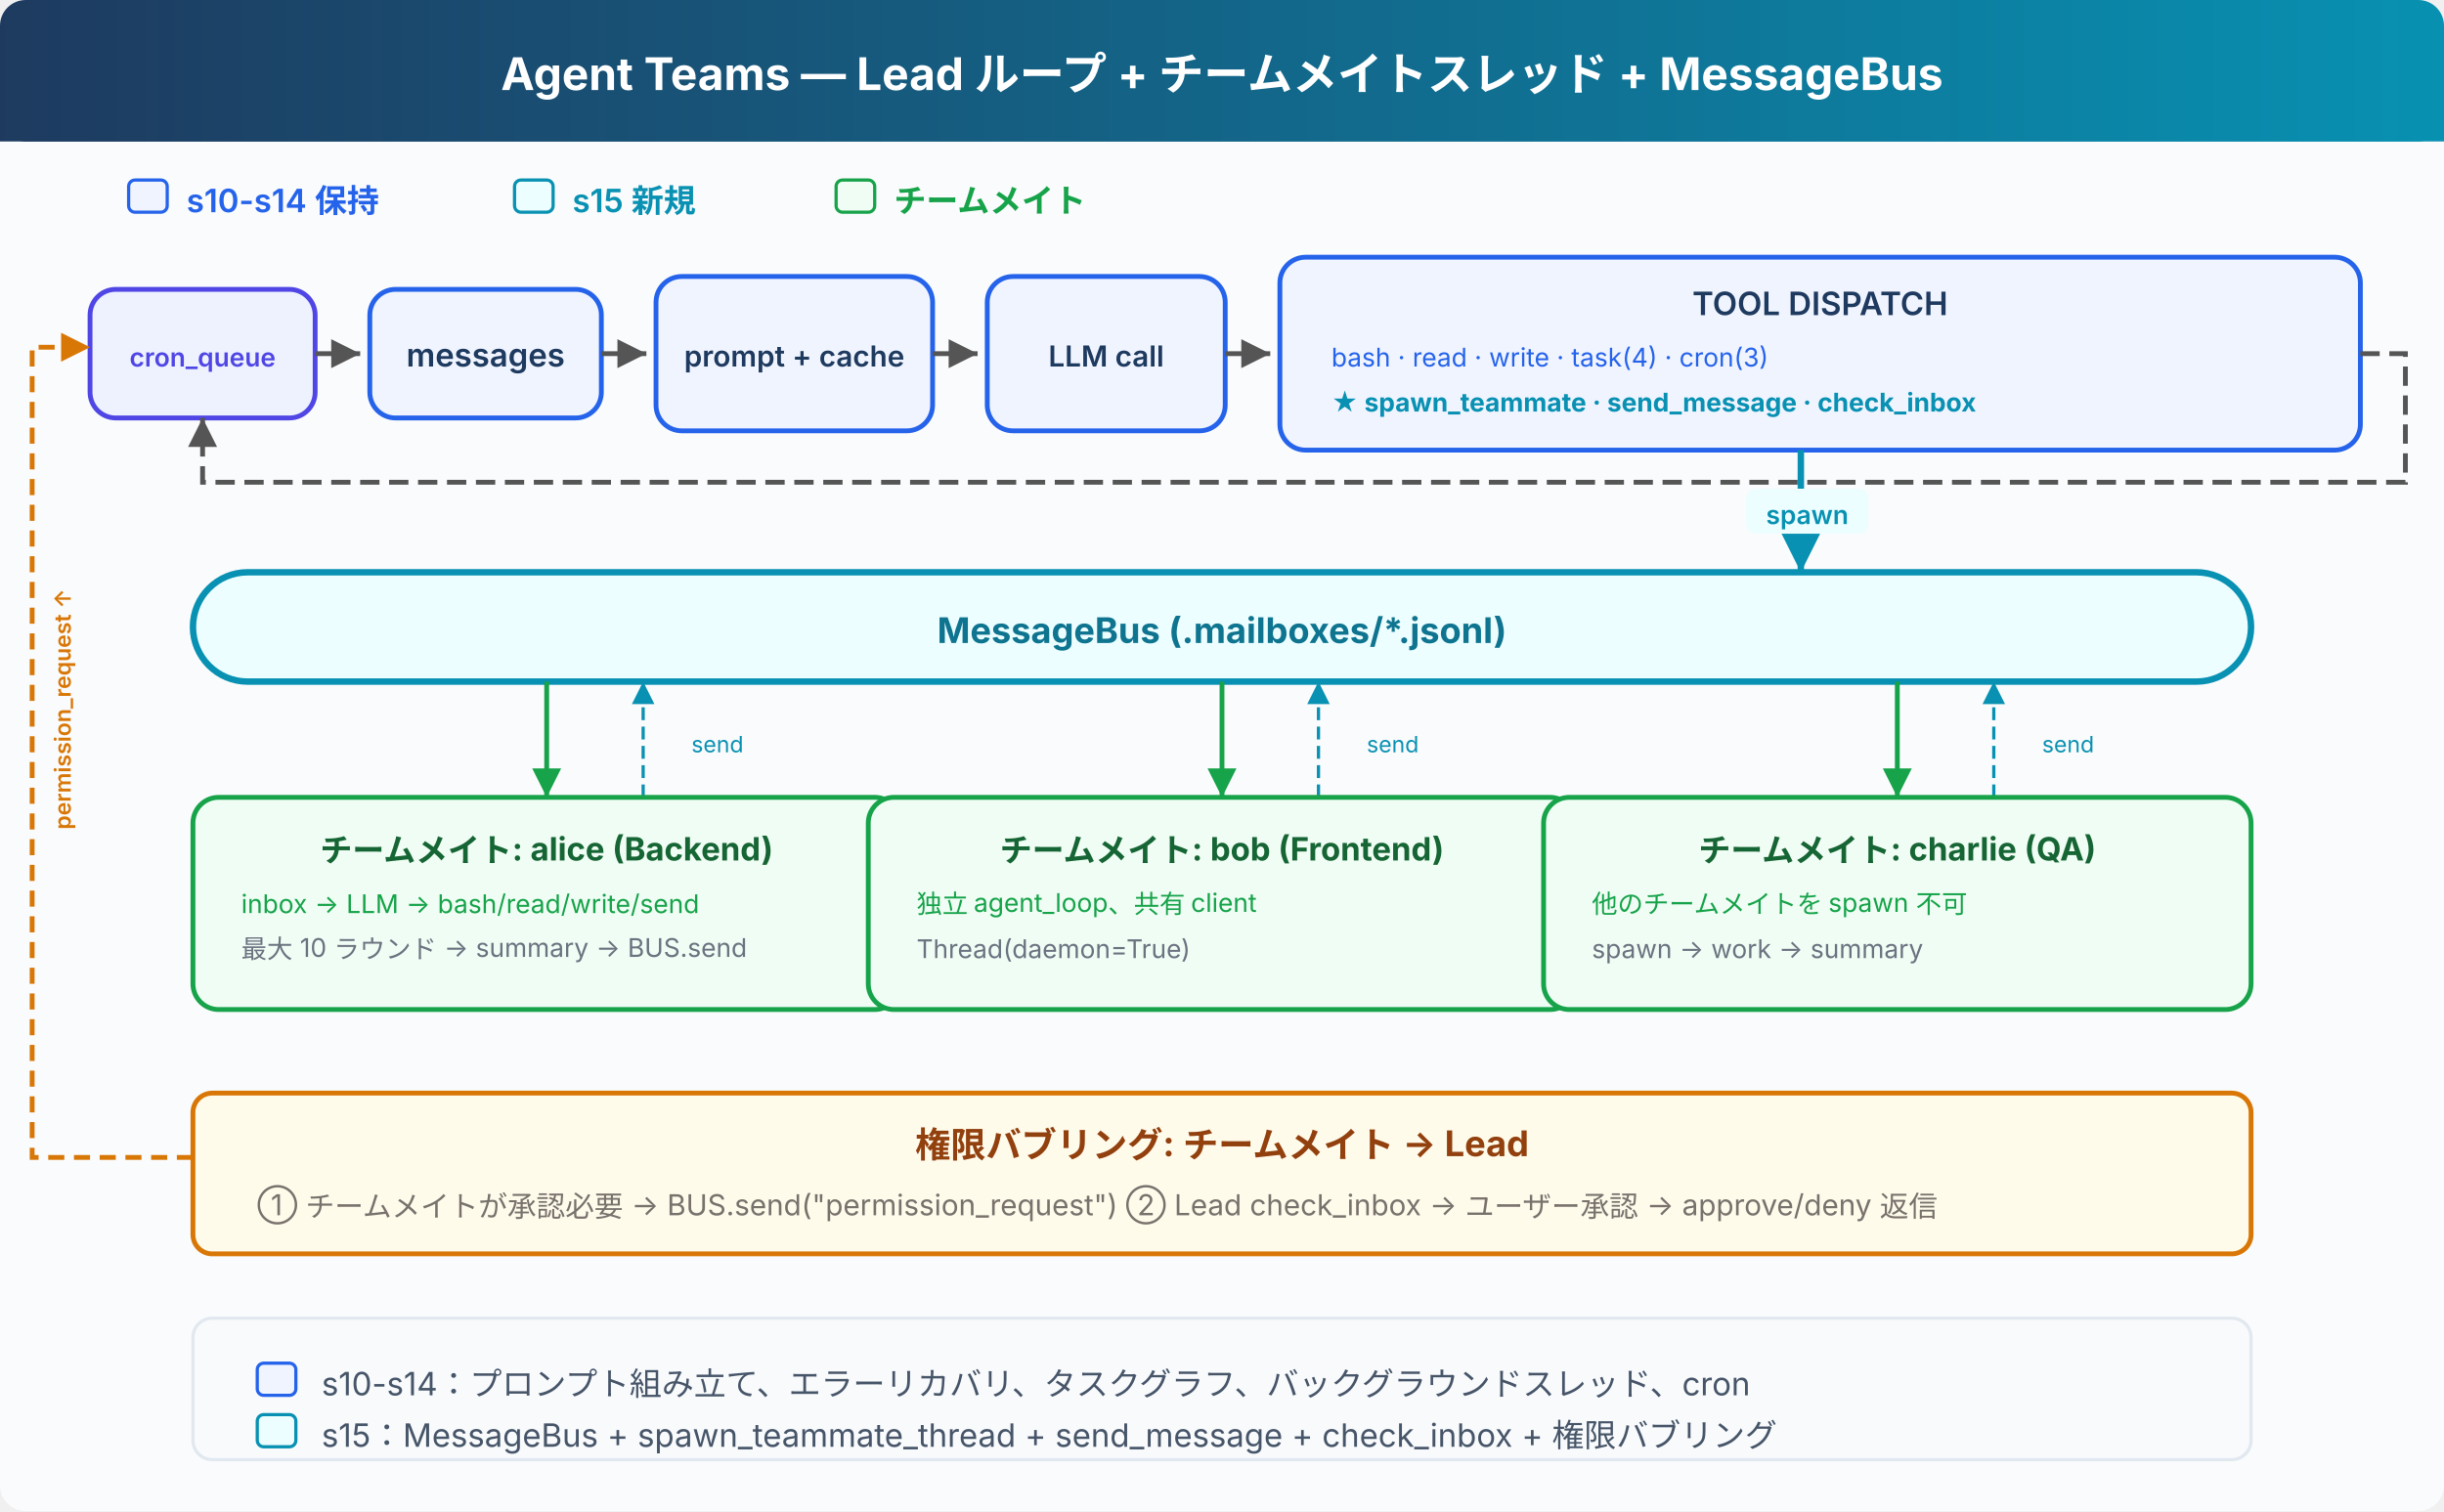
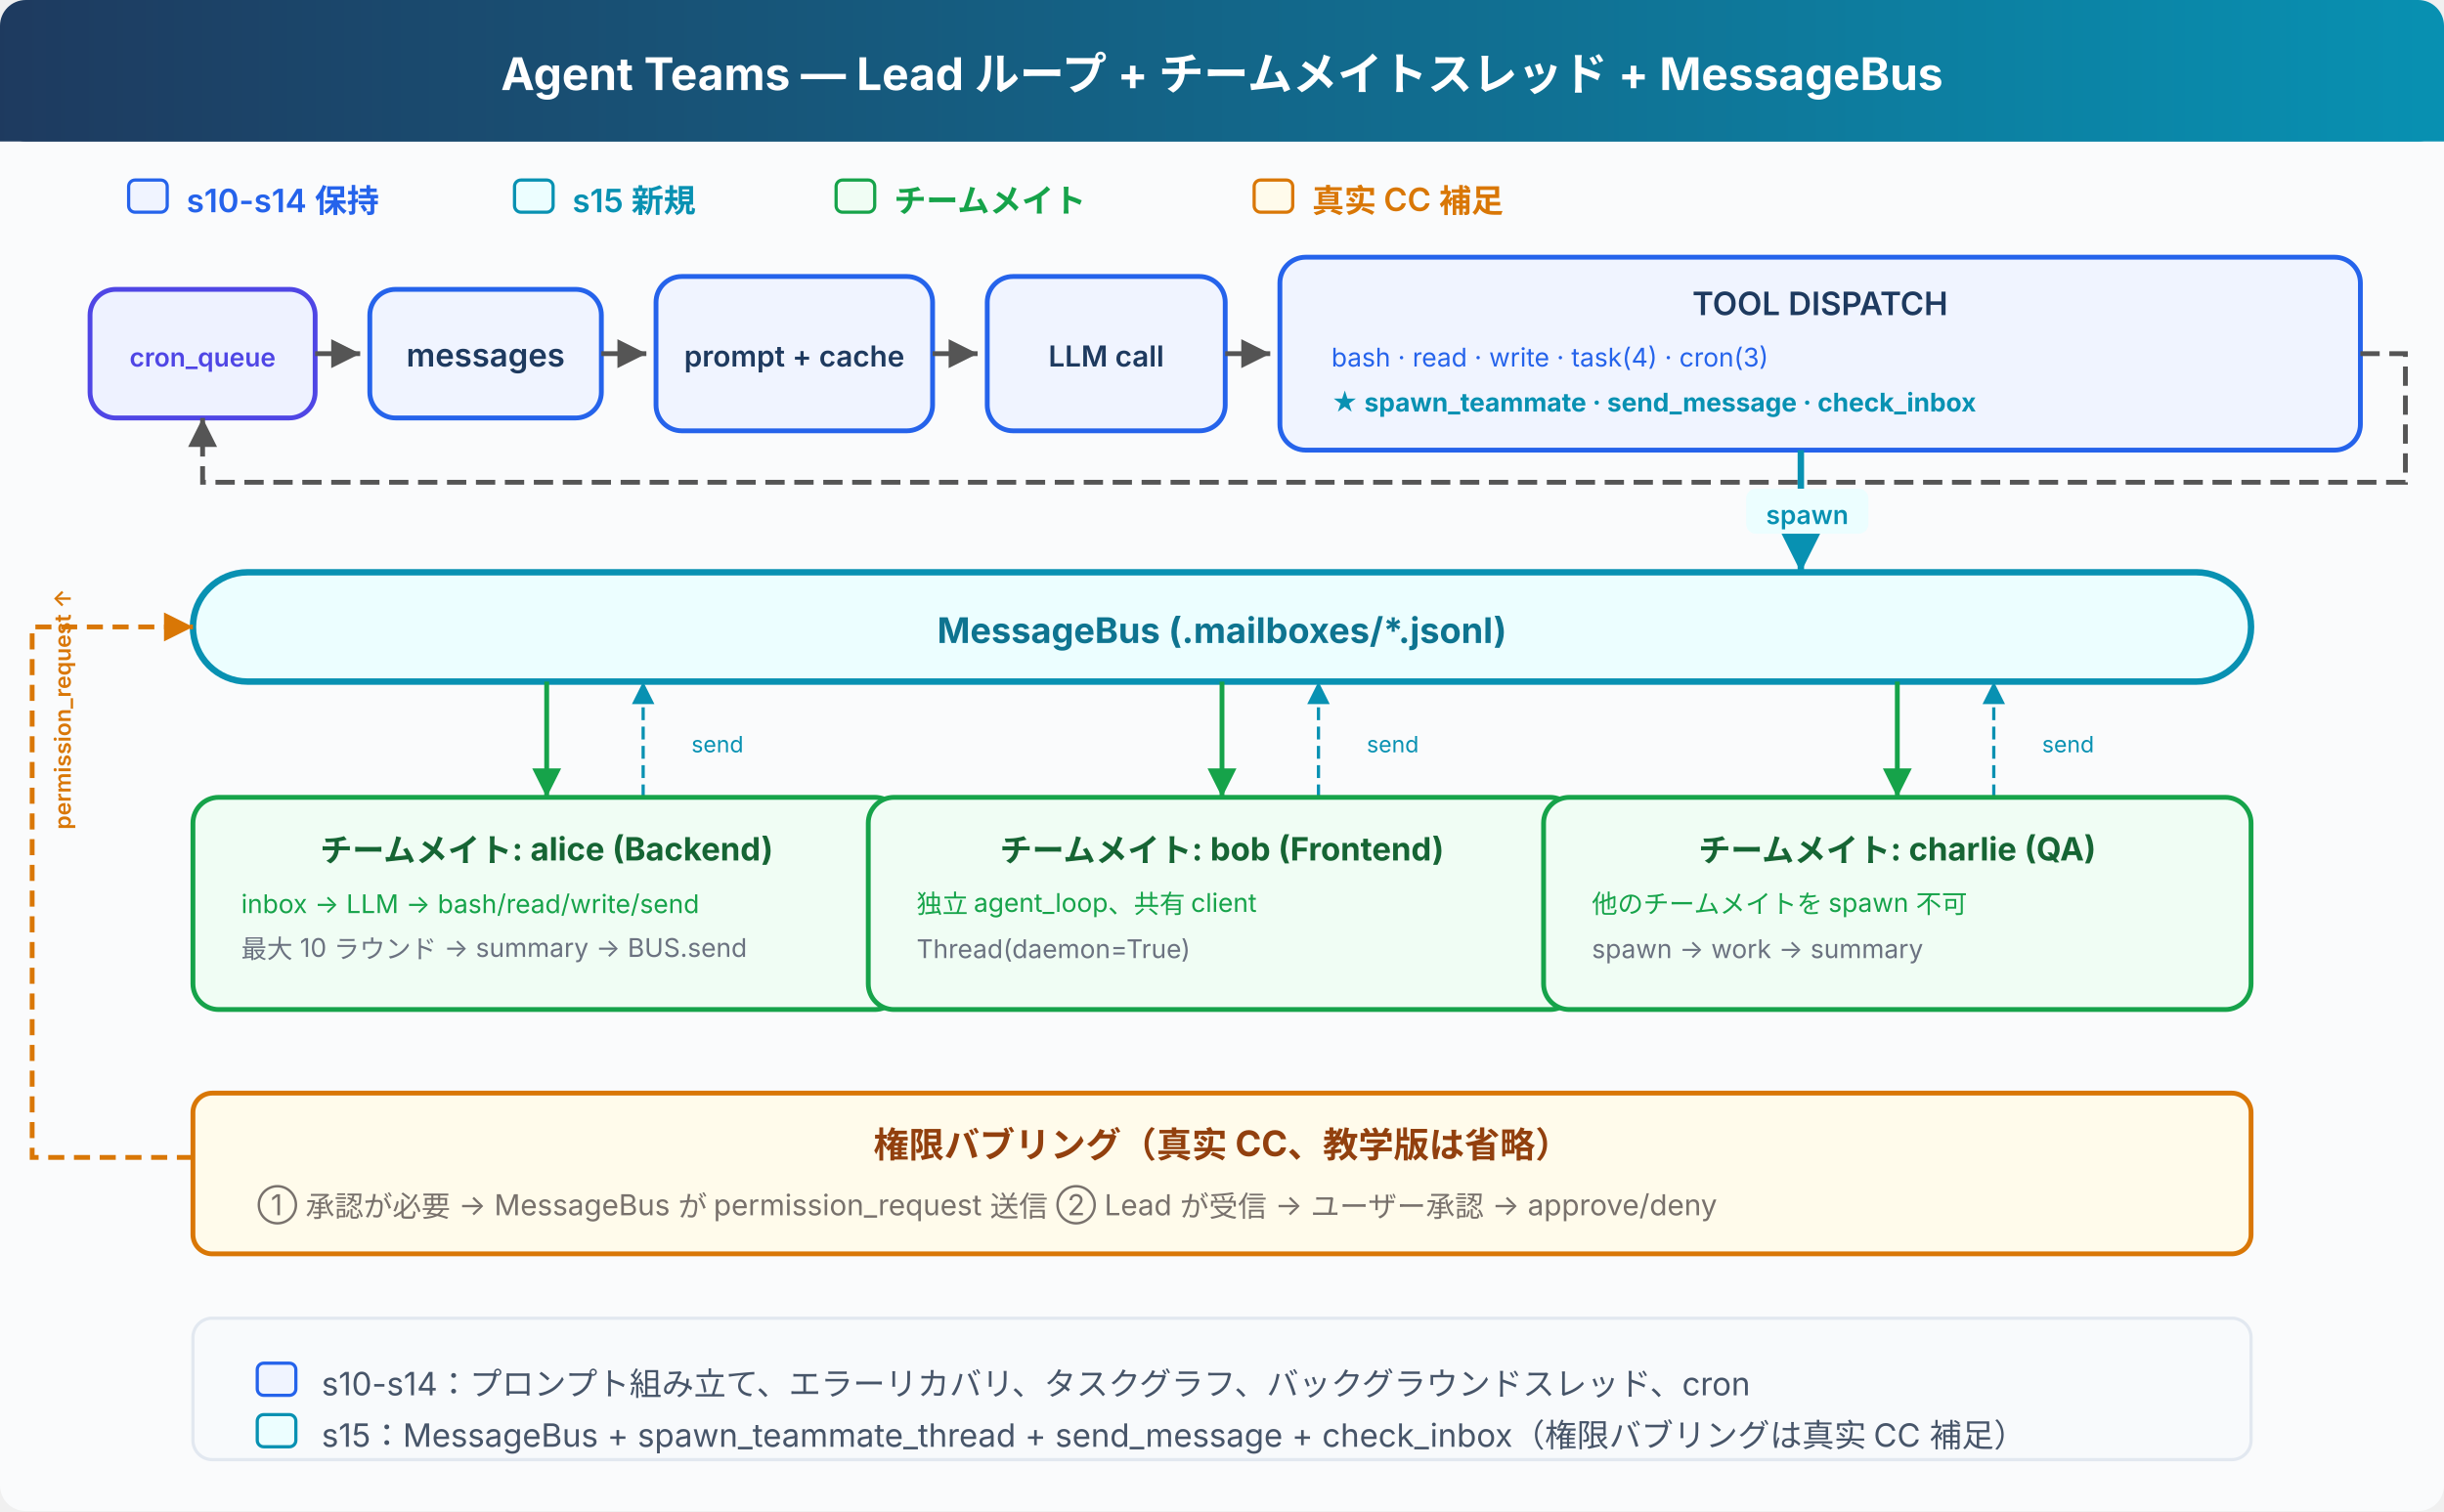
<svg xmlns="http://www.w3.org/2000/svg" viewBox="0 0 760 470" font-family="system-ui, -apple-system, sans-serif">
  <defs>
    <linearGradient id="header" x1="0" y1="0" x2="1" y2="0">
      <stop offset="0%" stop-color="#1e3a5f" />
      <stop offset="100%" stop-color="#0891b2" />
    </linearGradient>
    <marker id="arrow" viewBox="0 0 10 10" refX="10" refY="5" markerWidth="6" markerHeight="6" orient="auto-start-reverse">
      <path d="M 0 0 L 10 5 L 0 10 z" fill="#555" />
    </marker>
    <marker id="arrow-cyan" viewBox="0 0 10 10" refX="10" refY="5" markerWidth="7" markerHeight="7" orient="auto-start-reverse">
      <path d="M 0 0 L 10 5 L 0 10 z" fill="#0891b2" />
    </marker>
    <marker id="arrow-amber" viewBox="0 0 10 10" refX="10" refY="5" markerWidth="6" markerHeight="6" orient="auto-start-reverse">
      <path d="M 0 0 L 10 5 L 0 10 z" fill="#d97706" />
    </marker>
    <marker id="arrow-green" viewBox="0 0 10 10" refX="10" refY="5" markerWidth="6" markerHeight="6" orient="auto-start-reverse">
      <path d="M 0 0 L 10 5 L 0 10 z" fill="#16a34a" />
    </marker>
  </defs>
  <rect width="760" height="470" fill="#fafbfc" rx="8" />
  <rect x="0" y="0" width="760" height="44" fill="url(#header)" rx="8" />
  <rect x="0" y="36" width="760" height="8" fill="url(#header)" />
  <text x="380" y="28" fill="#fff" font-size="14" font-weight="700" text-anchor="middle">Agent Teams — Lead ループ + チームメイトスレッド + MessageBus</text>
  <rect x="40" y="56" width="12" height="10" rx="2" fill="#f0f4ff" stroke="#2563eb" stroke-width="1" />
  <text x="58" y="66" fill="#2563eb" font-size="10" font-weight="600">s10-s14 保持</text>
  <rect x="160" y="56" width="12" height="10" rx="2" fill="#ecfeff" stroke="#0891b2" stroke-width="1" />
  <text x="178" y="66" fill="#0891b2" font-size="10" font-weight="600">s15 新規</text>
  <rect x="260" y="56" width="12" height="10" rx="2" fill="#f0fdf4" stroke="#16a34a" stroke-width="1" />
  <text x="278" y="66" fill="#16a34a" font-size="10" font-weight="600">チームメイト</text>
+   <rect x="390" y="56" width="12" height="10" rx="2" fill="#fffbeb" stroke="#d97706" stroke-width="1" />
+   <text x="408" y="66" fill="#d97706" font-size="10" font-weight="600">真实 CC 補足</text>
  <rect x="28" y="90" width="70" height="40" rx="8" fill="#eef2ff" stroke="#4f46e5" stroke-width="1.5" />
  <text x="63" y="114" fill="#4f46e5" font-size="8" font-weight="600" text-anchor="middle">cron_queue</text>
  <line x1="98" y1="110" x2="112" y2="110" stroke="#555" stroke-width="1.5" marker-end="url(#arrow)" />
  <rect x="115" y="90" width="72" height="40" rx="8" fill="#f0f4ff" stroke="#2563eb" stroke-width="1.5" />
  <text x="151" y="114" fill="#1e3a5f" font-size="10" font-weight="600" text-anchor="middle">messages</text>
  <line x1="187" y1="110" x2="201" y2="110" stroke="#555" stroke-width="1.5" marker-end="url(#arrow)" />
  <rect x="204" y="86" width="86" height="48" rx="8" fill="#f0f4ff" stroke="#2563eb" stroke-width="1.5" />
  <text x="247" y="114" fill="#1e3a5f" font-size="9" font-weight="600" text-anchor="middle">prompt + cache</text>
  <line x1="290" y1="110" x2="304" y2="110" stroke="#555" stroke-width="1.5" marker-end="url(#arrow)" />
  <rect x="307" y="86" width="74" height="48" rx="8" fill="#f0f4ff" stroke="#2563eb" stroke-width="1.5" />
  <text x="344" y="114" fill="#1e3a5f" font-size="9" font-weight="600" text-anchor="middle">LLM call</text>
  <line x1="381" y1="110" x2="395" y2="110" stroke="#555" stroke-width="1.5" marker-end="url(#arrow)" />
  <rect x="398" y="80" width="336" height="60" rx="8" fill="#f0f4ff" stroke="#2563eb" stroke-width="1.5" />
  <text x="566" y="98" fill="#1e3a5f" font-size="10" font-weight="600" text-anchor="middle">TOOL DISPATCH</text>
  <text x="414" y="114" fill="#2563eb" font-size="8">bash · read · write · task(4) · cron(3)</text>
  <text x="414" y="128" fill="#0891b2" font-size="8" font-weight="700">★ spawn_teammate · send_message · check_inbox</text>
  <path d="M 734 110 L 748 110 L 748 150 L 63 150 L 63 130" fill="none" stroke="#555" stroke-width="1.5" marker-end="url(#arrow)" stroke-dasharray="6,3" />
  <line x1="560" y1="140" x2="560" y2="178" stroke="#0891b2" stroke-width="2" marker-end="url(#arrow-cyan)" />
  <rect x="543" y="152" width="38" height="14" rx="3" fill="#ecfeff" />
  <text x="562" y="163" fill="#0891b2" font-size="8" font-weight="600" text-anchor="middle">spawn</text>
  <rect x="60" y="178" width="640" height="34" rx="17" fill="#ecfeff" stroke="#0891b2" stroke-width="2" />
  <text x="380" y="200" fill="#0e7490" font-size="11" font-weight="700" text-anchor="middle">MessageBus (.mailboxes/*.jsonl)</text>
  <line x1="170" y1="212" x2="170" y2="248" stroke="#16a34a" stroke-width="1.5" marker-end="url(#arrow-green)" />
  <line x1="380" y1="212" x2="380" y2="248" stroke="#16a34a" stroke-width="1.5" marker-end="url(#arrow-green)" />
  <line x1="590" y1="212" x2="590" y2="248" stroke="#16a34a" stroke-width="1.5" marker-end="url(#arrow-green)" />
  <line x1="200" y1="248" x2="200" y2="212" stroke="#0891b2" stroke-width="1" stroke-dasharray="4,2" marker-end="url(#arrow-cyan)" />
  <line x1="410" y1="248" x2="410" y2="212" stroke="#0891b2" stroke-width="1" stroke-dasharray="4,2" marker-end="url(#arrow-cyan)" />
  <line x1="620" y1="248" x2="620" y2="212" stroke="#0891b2" stroke-width="1" stroke-dasharray="4,2" marker-end="url(#arrow-cyan)" />
  <text x="215" y="234" fill="#0891b2" font-size="7">send</text>
  <text x="425" y="234" fill="#0891b2" font-size="7">send</text>
  <text x="635" y="234" fill="#0891b2" font-size="7">send</text>
  <rect x="60" y="248" width="220" height="66" rx="8" fill="#f0fdf4" stroke="#16a34a" stroke-width="1.5" />
  <text x="170" y="268" fill="#166534" font-size="10" font-weight="700" text-anchor="middle">チームメイト: alice (Backend)</text>
  <text x="75" y="284" fill="#16a34a" font-size="8">inbox → LLM → bash/read/write/send</text>
  <text x="75" y="298" fill="#6b7280" font-size="8">最大 10 ラウンド → summary → BUS.send</text>
  <rect x="270" y="248" width="220" height="66" rx="8" fill="#f0fdf4" stroke="#16a34a" stroke-width="1.5" />
  <text x="380" y="268" fill="#166534" font-size="10" font-weight="700" text-anchor="middle">チームメイト: bob (Frontend)</text>
  <text x="285" y="284" fill="#16a34a" font-size="8">独立 agent_loop、共有 client</text>
  <text x="285" y="298" fill="#6b7280" font-size="8">Thread(daemon=True)</text>
  <rect x="480" y="248" width="220" height="66" rx="8" fill="#f0fdf4" stroke="#16a34a" stroke-width="1.5" />
  <text x="590" y="268" fill="#166534" font-size="10" font-weight="700" text-anchor="middle">チームメイト: charlie (QA)</text>
  <text x="495" y="284" fill="#16a34a" font-size="8">他のチームメイトを spawn 不可</text>
  <text x="495" y="298" fill="#6b7280" font-size="8">spawn → work → summary</text>
-   <path d="M 60 360 L 10 360 L 10 108 L 28 108" fill="none" stroke="#d97706" stroke-width="1.5" marker-end="url(#arrow-amber)" stroke-dasharray="5,3" />
+   <path d="M 60 360 L 10 360 L 10 195 L 60 195" fill="none" stroke="#d97706" stroke-width="1.5" marker-end="url(#arrow-amber)" stroke-dasharray="5,3" />
  <text x="22" y="258" fill="#d97706" font-size="7" font-weight="600" transform="rotate(-90 22 258)">permission_request ↑</text>
  <rect x="60" y="340" width="640" height="50" rx="6" fill="#fffbeb" stroke="#d97706" stroke-width="1.5" />
-   <text x="380" y="360" fill="#92400e" font-size="11" font-weight="700" text-anchor="middle">権限バブリング: チームメイト → Lead</text>
-   <text x="80" y="378" fill="#78716c" font-size="9">① チームメイトが承認必要 → BUS.send("permission_request")  ② Lead check_inbox → ユーザー承認 → approve/deny 返信</text>
+   <text x="380" y="360" fill="#92400e" font-size="11" font-weight="700" text-anchor="middle">権限バブリング（真实 CC、教学版は省略）</text>
+   <text x="80" y="378" fill="#78716c" font-size="9">① 承認が必要 → MessageBus が permission_request 送信  ② Lead が受信 → ユーザー承認 → approve/deny</text>
  <rect x="60" y="410" width="640" height="44" rx="6" fill="#f8fafc" stroke="#e2e8f0" stroke-width="1" />
  <rect x="80" y="424" width="12" height="10" rx="2" fill="#f0f4ff" stroke="#2563eb" stroke-width="1" />
  <text x="100" y="434" fill="#475569" font-size="10">s10-s14：プロンプト組み立て、エラーリカバリ、タスクグラフ、バックグラウンドスレッド、cron</text>
  <rect x="80" y="440" width="12" height="10" rx="2" fill="#ecfeff" stroke="#0891b2" stroke-width="1" />
-   <text x="100" y="450" fill="#475569" font-size="10">s15：MessageBus + spawn_teammate_thread + send_message + check_inbox + 権限バブリング</text>
+   <text x="100" y="450" fill="#475569" font-size="10">s15：MessageBus + spawn_teammate_thread + send_message + check_inbox（権限バブリングは真实 CC 補足）</text>
</svg>
